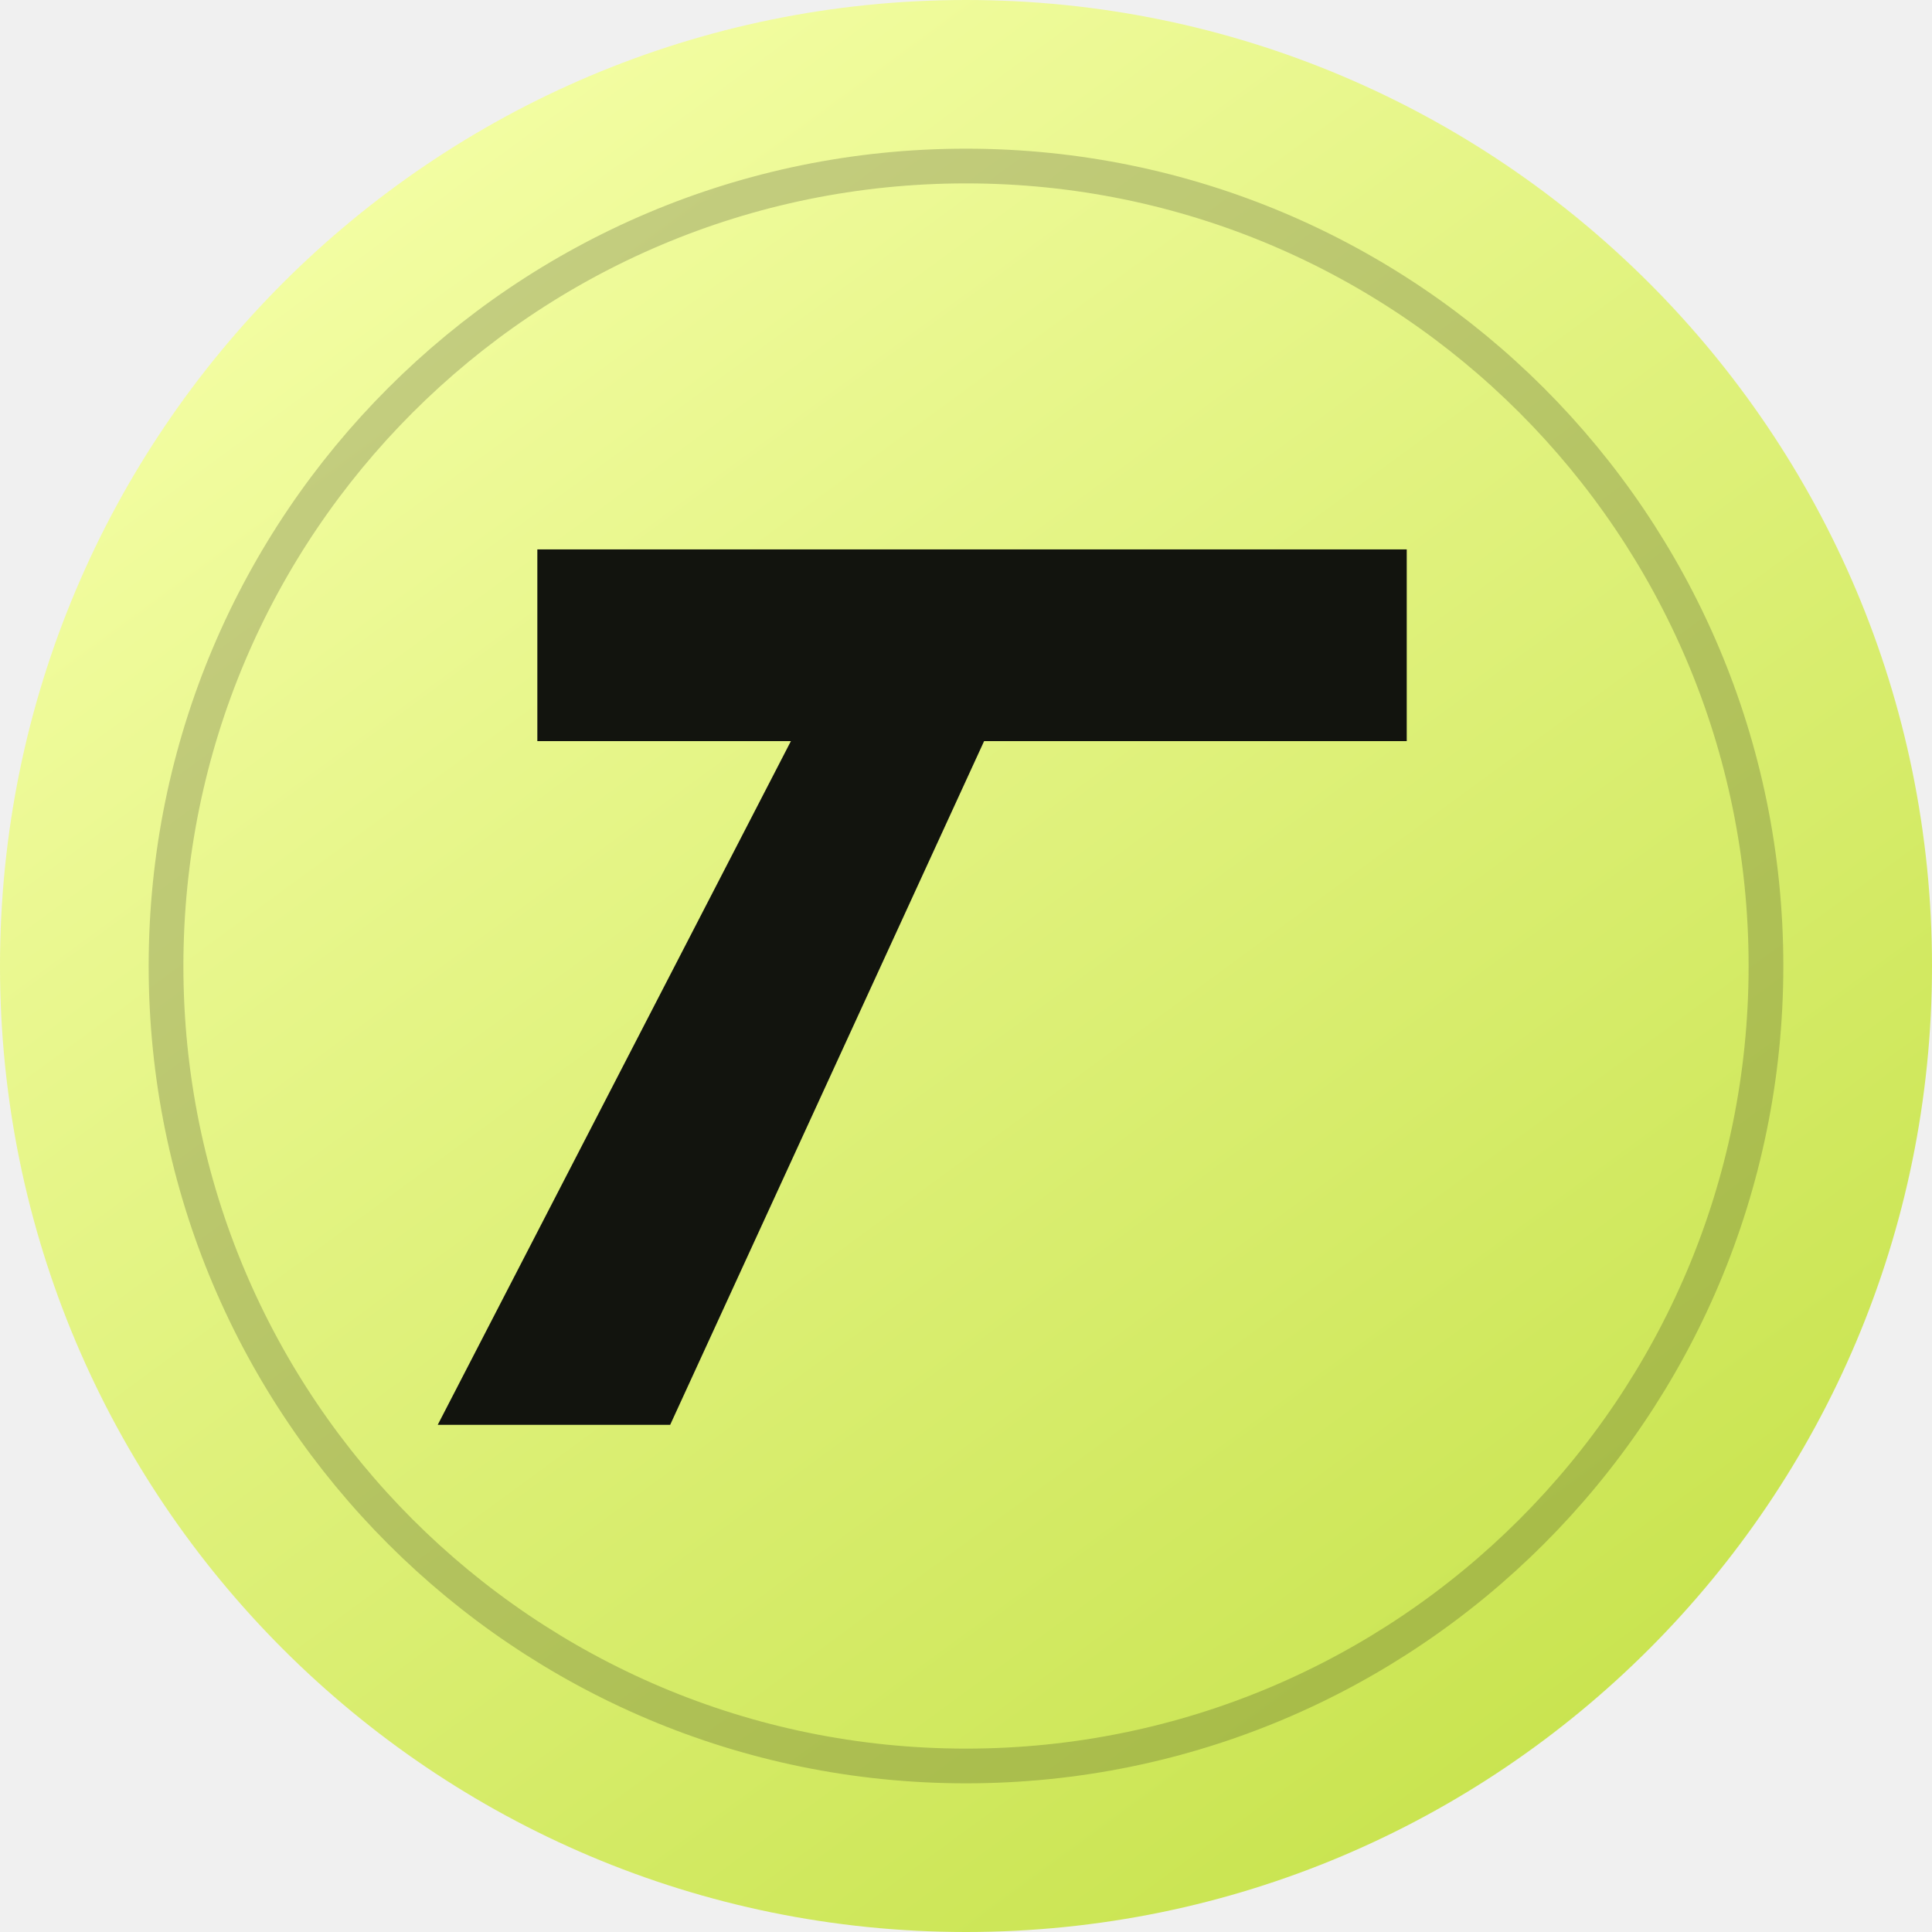
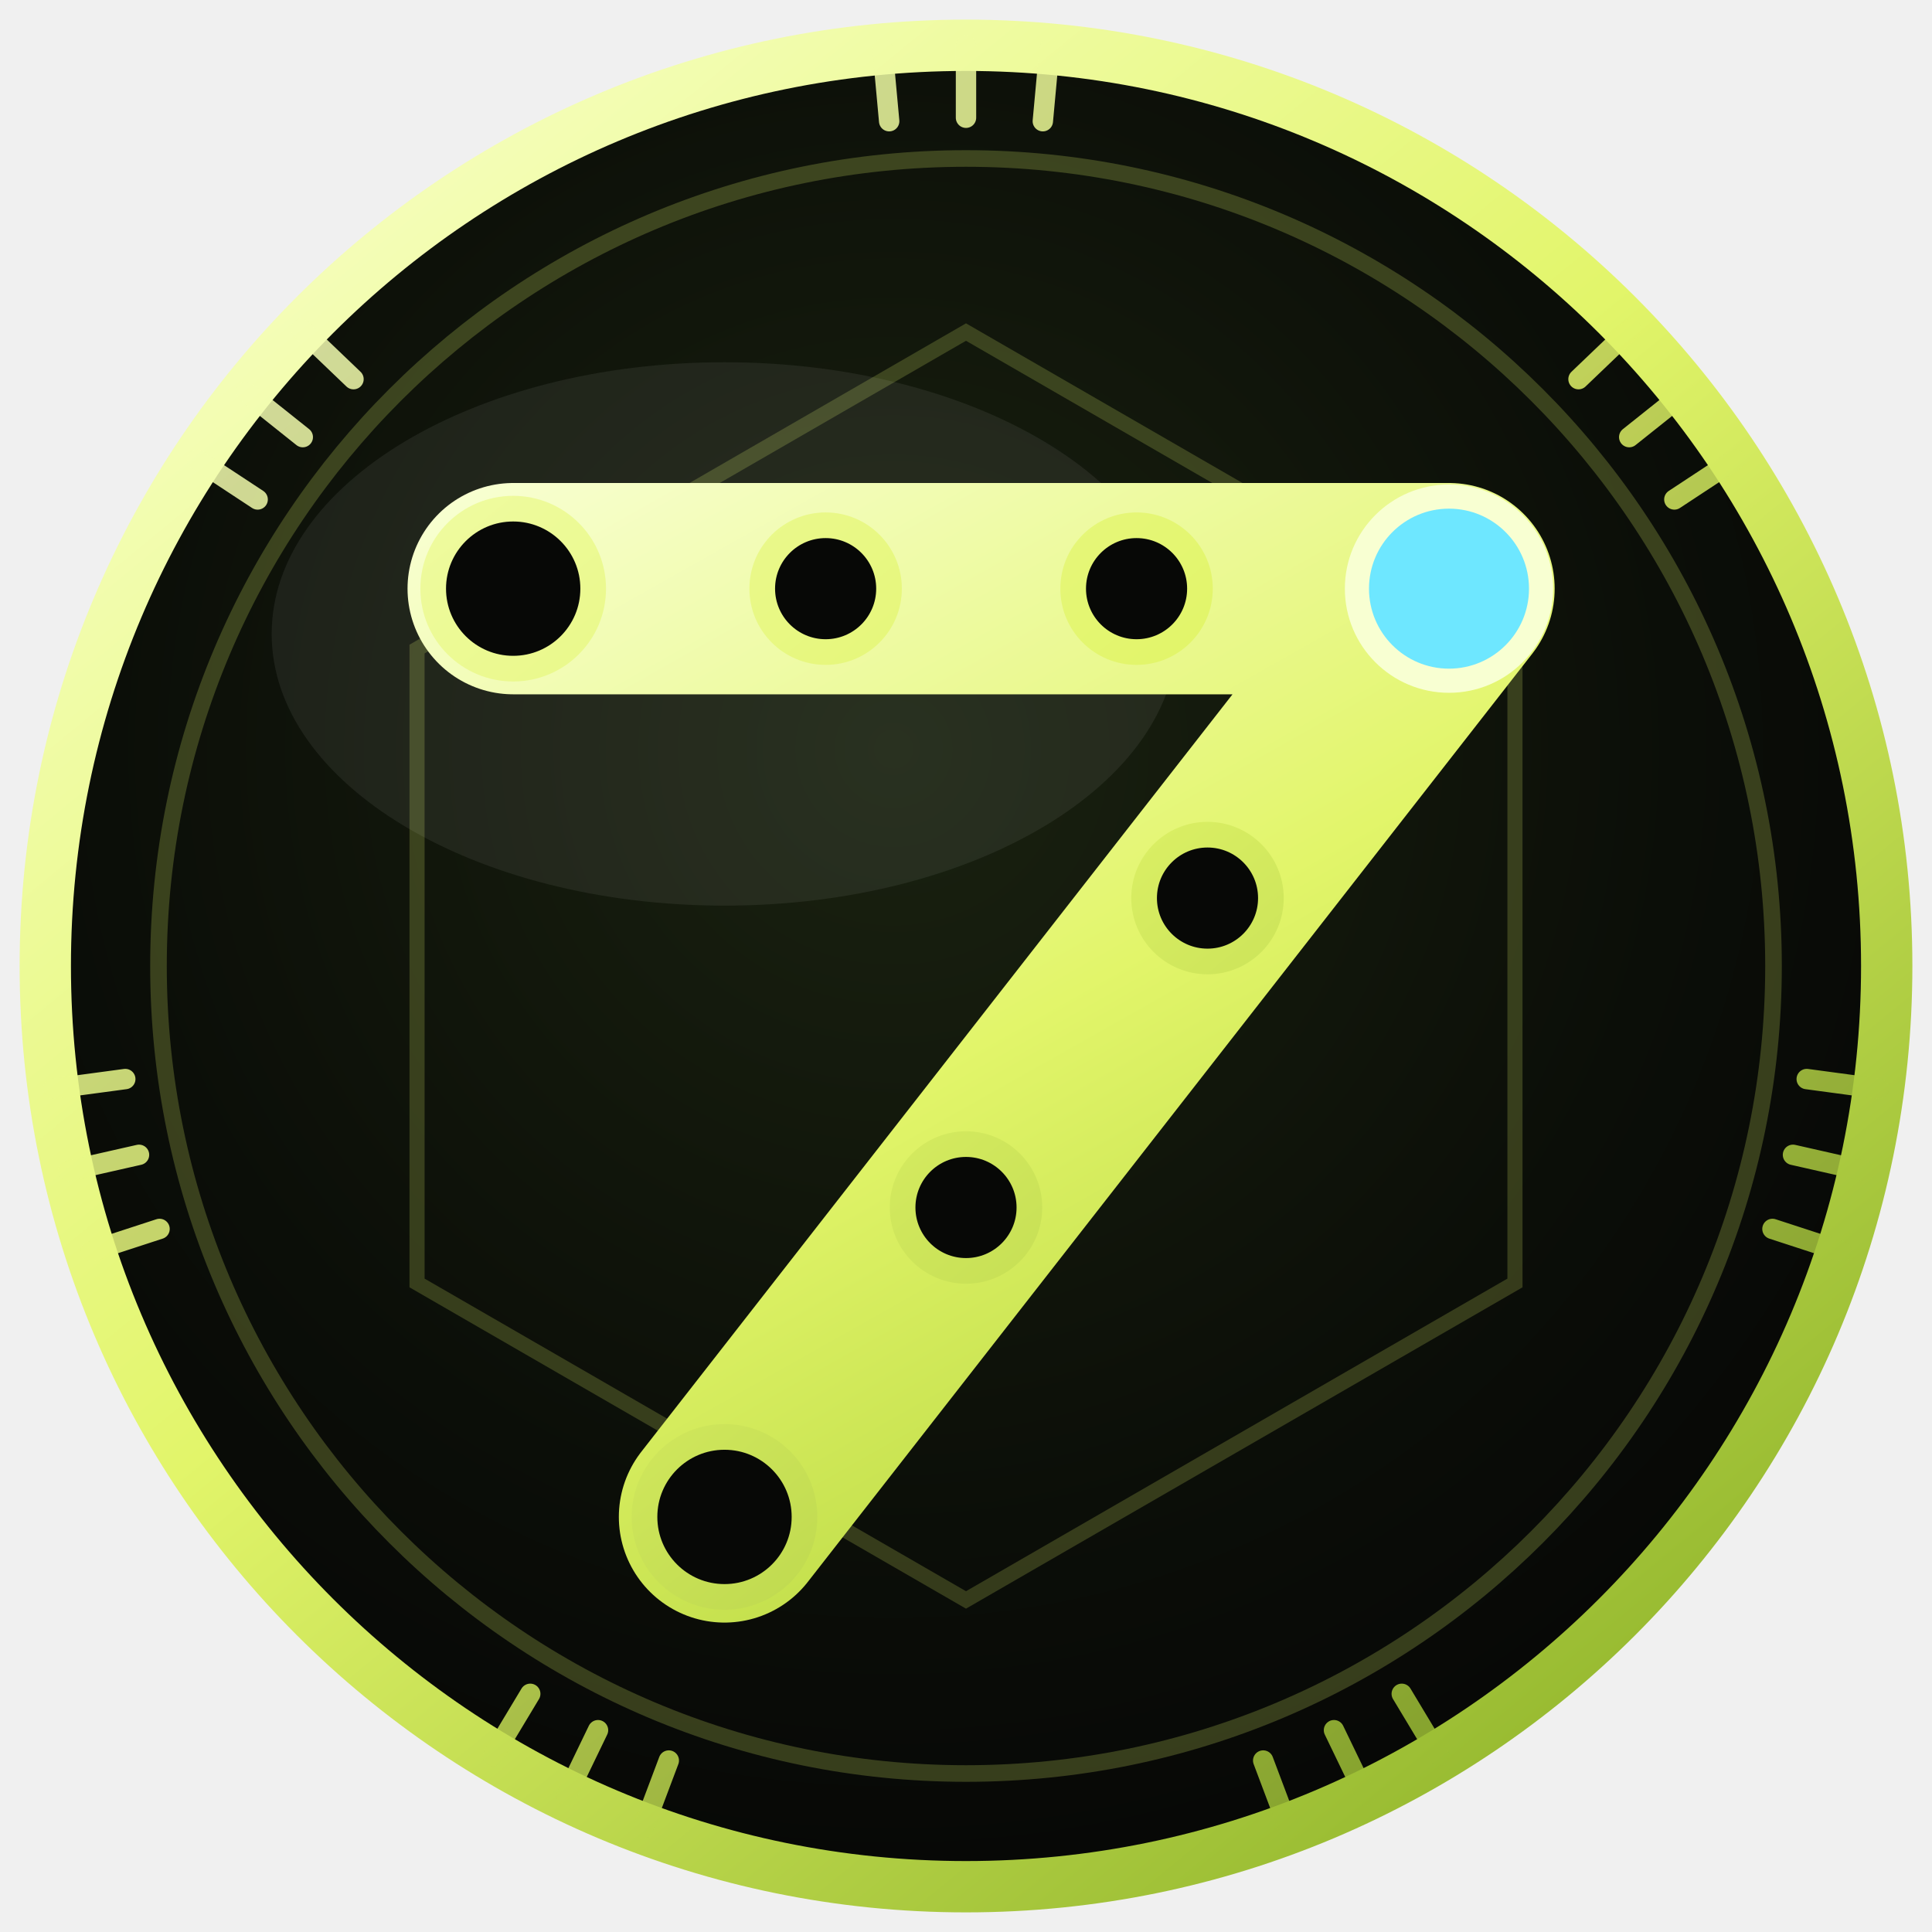
- <svg xmlns="http://www.w3.org/2000/svg" viewBox="0 0 64 64" role="img" aria-label="L7M">
+ <svg xmlns="http://www.w3.org/2000/svg" viewBox="0 0 128 128" role="img" aria-label="L7M">
  <defs>
-     <linearGradient id="l7m" x1="10" y1="2" x2="54" y2="62" gradientUnits="userSpaceOnUse">
-       <stop stop-color="#F6FFA8" />
-       <stop offset="1" stop-color="#C6E24A" />
+     <linearGradient id="rim" x1="18" y1="8" x2="110" y2="120" gradientUnits="userSpaceOnUse">
+       <stop stop-color="#F7FFC4" />
+       <stop offset=".45" stop-color="#E2F56A" />
+       <stop offset="1" stop-color="#8FB42A" />
    </linearGradient>
+     <linearGradient id="seven" x1="34" y1="30" x2="78" y2="108" gradientUnits="userSpaceOnUse">
+       <stop stop-color="#F8FFD2" />
+       <stop offset=".55" stop-color="#E2F56A" />
+       <stop offset="1" stop-color="#B6D63F" />
+     </linearGradient>
+     <radialGradient id="core" cx="46%" cy="38%" r="62%">
+       <stop offset="0" stop-color="#1A2210" />
+       <stop offset=".7" stop-color="#0B0E08" />
+       <stop offset="1" stop-color="#070806" />
+     </radialGradient>
  </defs>
-   <circle cx="32" cy="32" r="32" fill="url(#l7m)" />
-   <circle cx="32" cy="32" r="26.5" fill="none" stroke="#12140E" stroke-width="1.15" opacity=".2" />
-   <path fill="#12140E" d="M17.8 18.2h28.8v6.35H32.6L22.2 47.2h-7.7l11.7-22.65H17.8z" />
+   <circle cx="64" cy="64" r="61" fill="url(#core)" />
+   <circle cx="64" cy="64" r="61" fill="none" stroke="url(#rim)" stroke-width="3.4" />
+   <circle cx="64" cy="64" r="53.5" fill="none" stroke="#E2F56A" stroke-opacity=".22" stroke-width="1.1" />
+   <g stroke="url(#rim)" stroke-width="1.35" stroke-linecap="round" opacity=".85">
+     <line x1="58.91" y1="8.03" x2="58.47" y2="3.25" />
+     <line x1="64.00" y1="7.80" x2="64.00" y2="3.00" />
+     <line x1="69.09" y1="8.03" x2="69.53" y2="3.25" />
+     <line x1="104.58" y1="25.12" x2="108.05" y2="21.80" />
+     <line x1="107.94" y1="28.96" x2="111.69" y2="25.97" />
+     <line x1="110.93" y1="33.09" x2="114.94" y2="30.45" />
+     <line x1="119.70" y1="71.49" x2="124.46" y2="72.13" />
+     <line x1="118.79" y1="76.51" x2="123.47" y2="77.57" />
+     <line x1="117.43" y1="81.42" x2="122.00" y2="82.91" />
+     <line x1="92.87" y1="112.22" x2="95.34" y2="116.33" />
+     <line x1="88.38" y1="114.63" x2="90.47" y2="118.96" />
+     <line x1="83.69" y1="116.64" x2="85.38" y2="121.13" />
+     <line x1="44.31" y1="116.64" x2="42.62" y2="121.13" />
+     <line x1="39.62" y1="114.63" x2="37.53" y2="118.96" />
+     <line x1="35.13" y1="112.22" x2="32.66" y2="116.33" />
+     <line x1="10.57" y1="81.42" x2="6.00" y2="82.91" />
+     <line x1="9.21" y1="76.51" x2="4.53" y2="77.57" />
+     <line x1="8.30" y1="71.49" x2="3.54" y2="72.13" />
+     <line x1="17.07" y1="33.09" x2="13.06" y2="30.45" />
+     <line x1="20.06" y1="28.96" x2="16.31" y2="25.97" />
+     <line x1="23.42" y1="25.12" x2="19.95" y2="21.80" />
+   </g>
+   <polygon points="64.00,22.00 100.37,43.00 100.37,85.00 64.00,106.00 27.63,85.00 27.63,43.00" fill="none" stroke="#E2F56A" stroke-opacity=".2" stroke-width="1" />
+   <ellipse cx="48" cy="42" rx="30" ry="18" fill="#fff" opacity=".07" />
+   <path d="M34 39 L96 39 L48 100.5" fill="none" stroke="url(#seven)" stroke-width="14" stroke-linecap="round" stroke-linejoin="round" />
+   <g fill="#070806" stroke="url(#rim)" stroke-width="1.7">
+     <circle cx="34" cy="39" r="5.3" />
+     <circle cx="54.7" cy="39" r="4.2" />
+     <circle cx="75.3" cy="39" r="4.2" />
+     <circle cx="80" cy="59.5" r="4.2" />
+     <circle cx="64" cy="80" r="4.2" />
+     <circle cx="48" cy="100.5" r="5.3" />
+   </g>
+   <circle cx="96" cy="39" r="6.1" fill="#6EE7FF" stroke="#F8FFD2" stroke-width="1.6" />
</svg>
